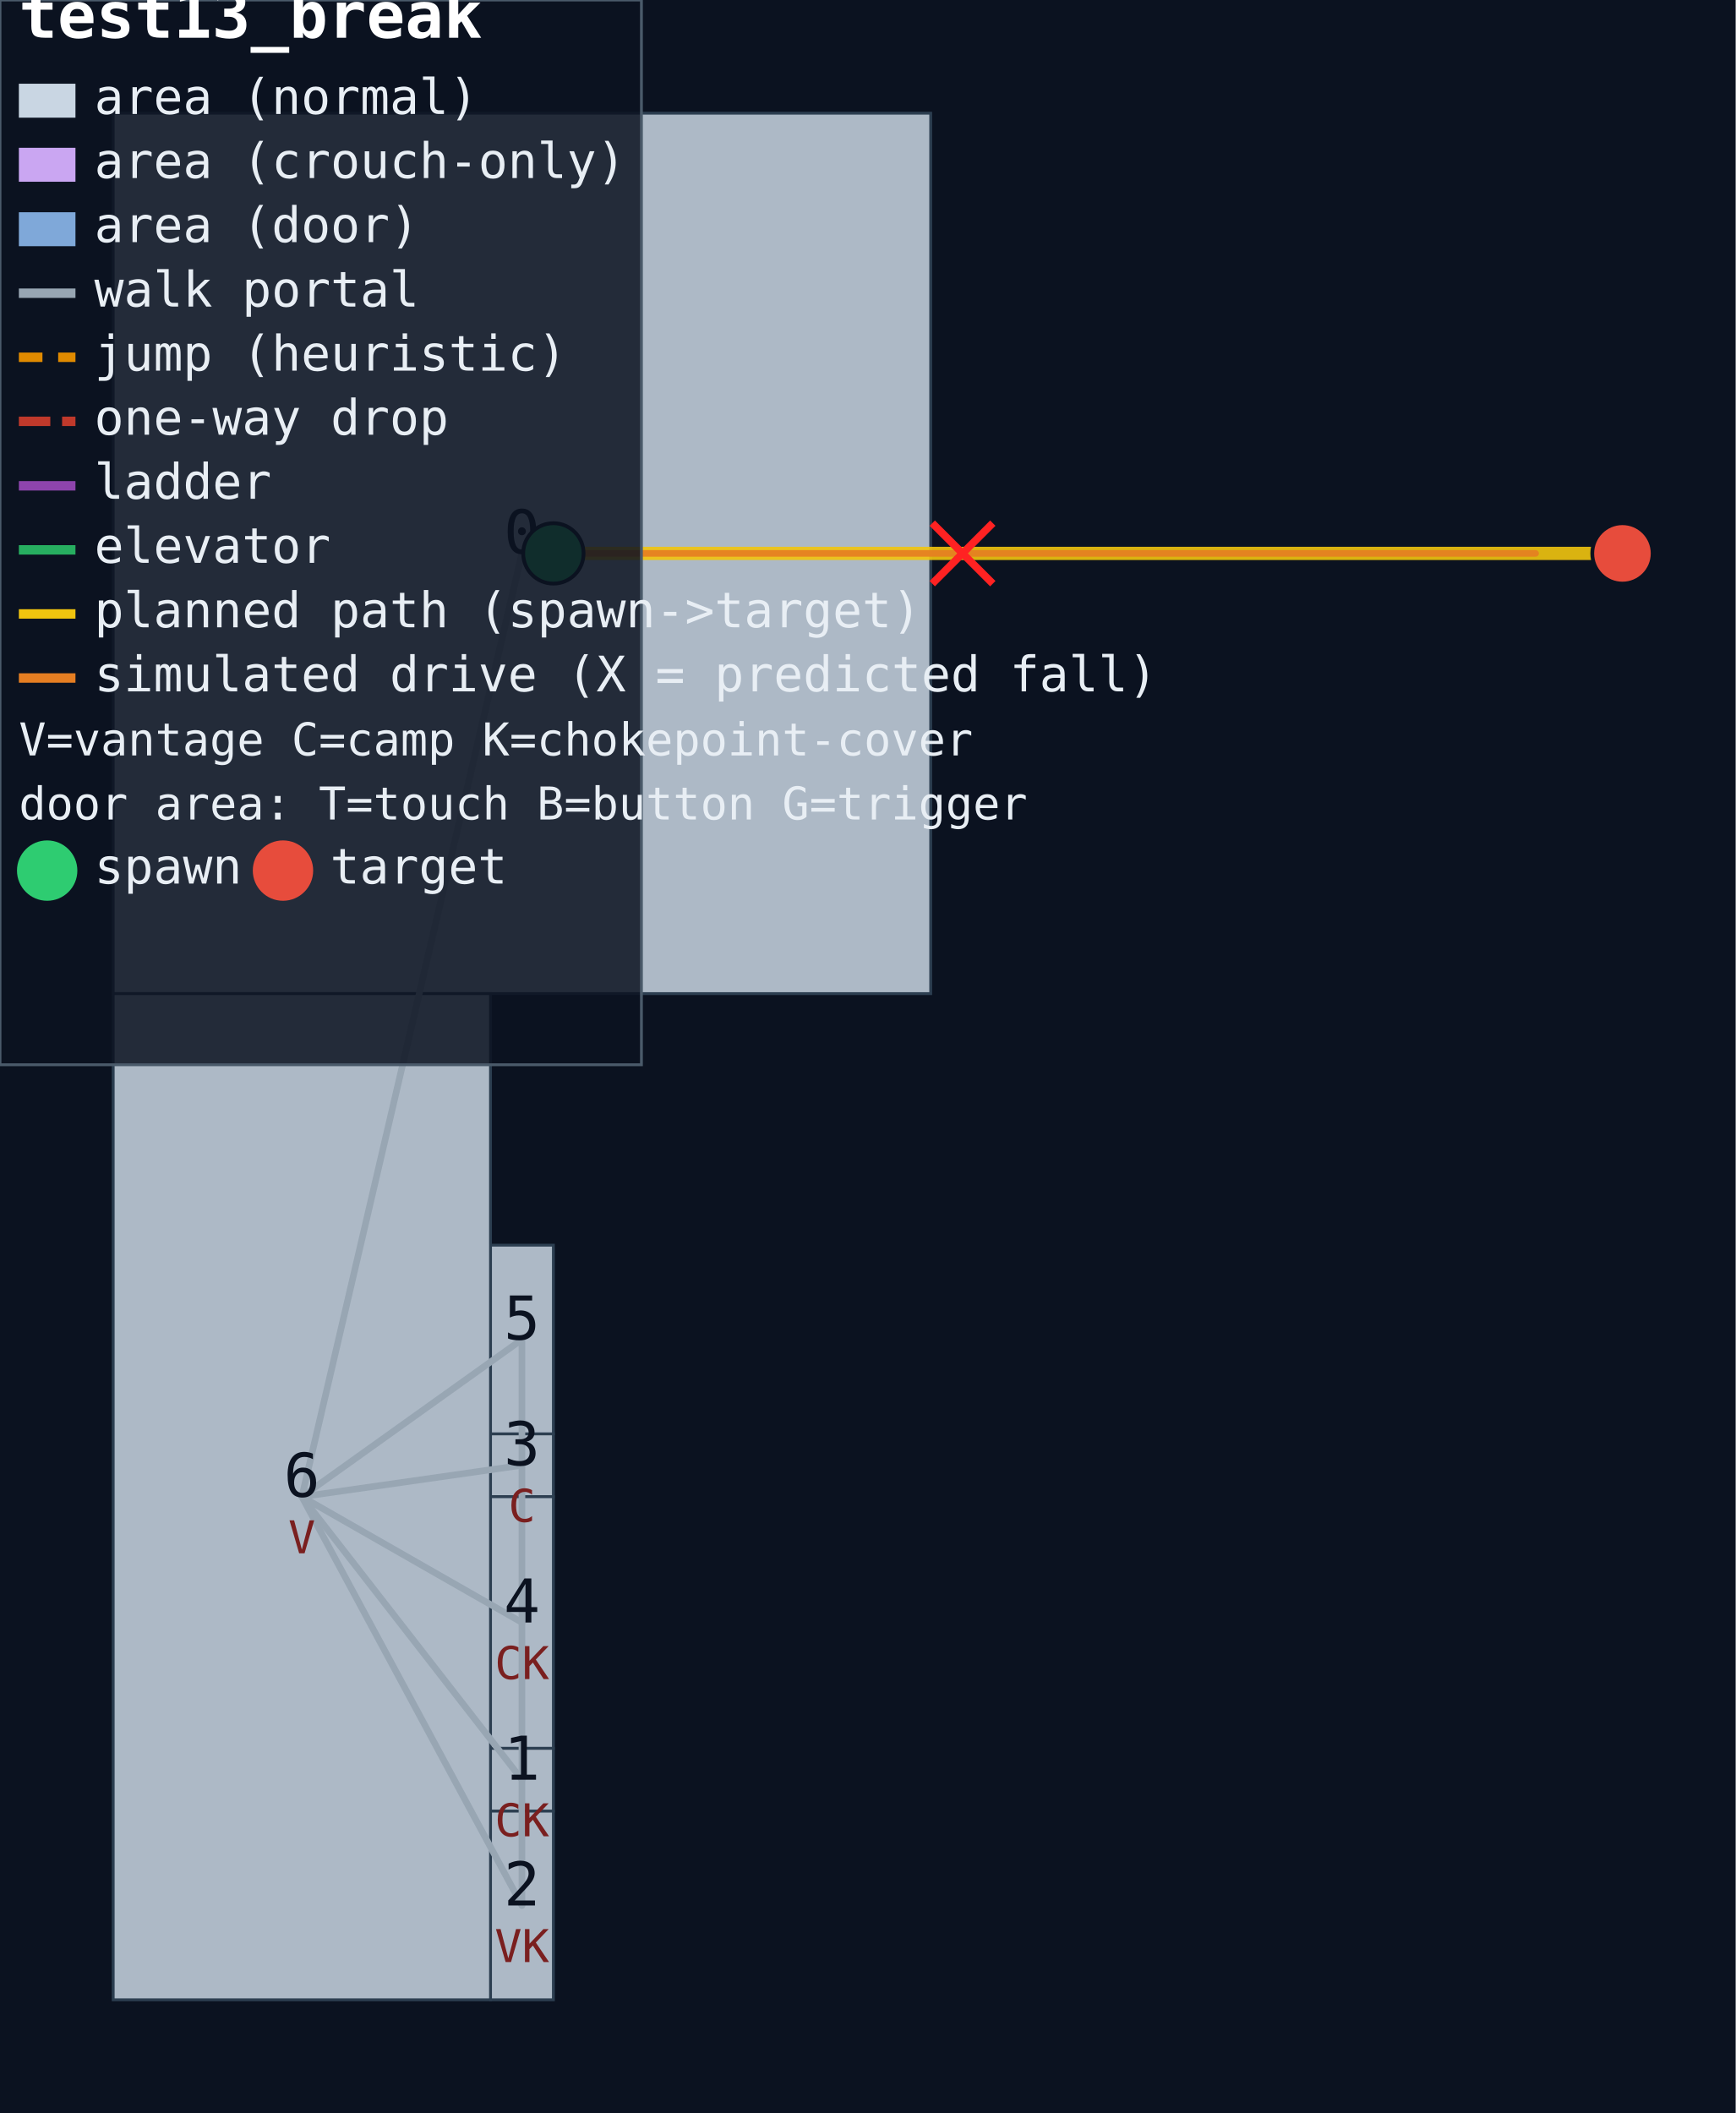
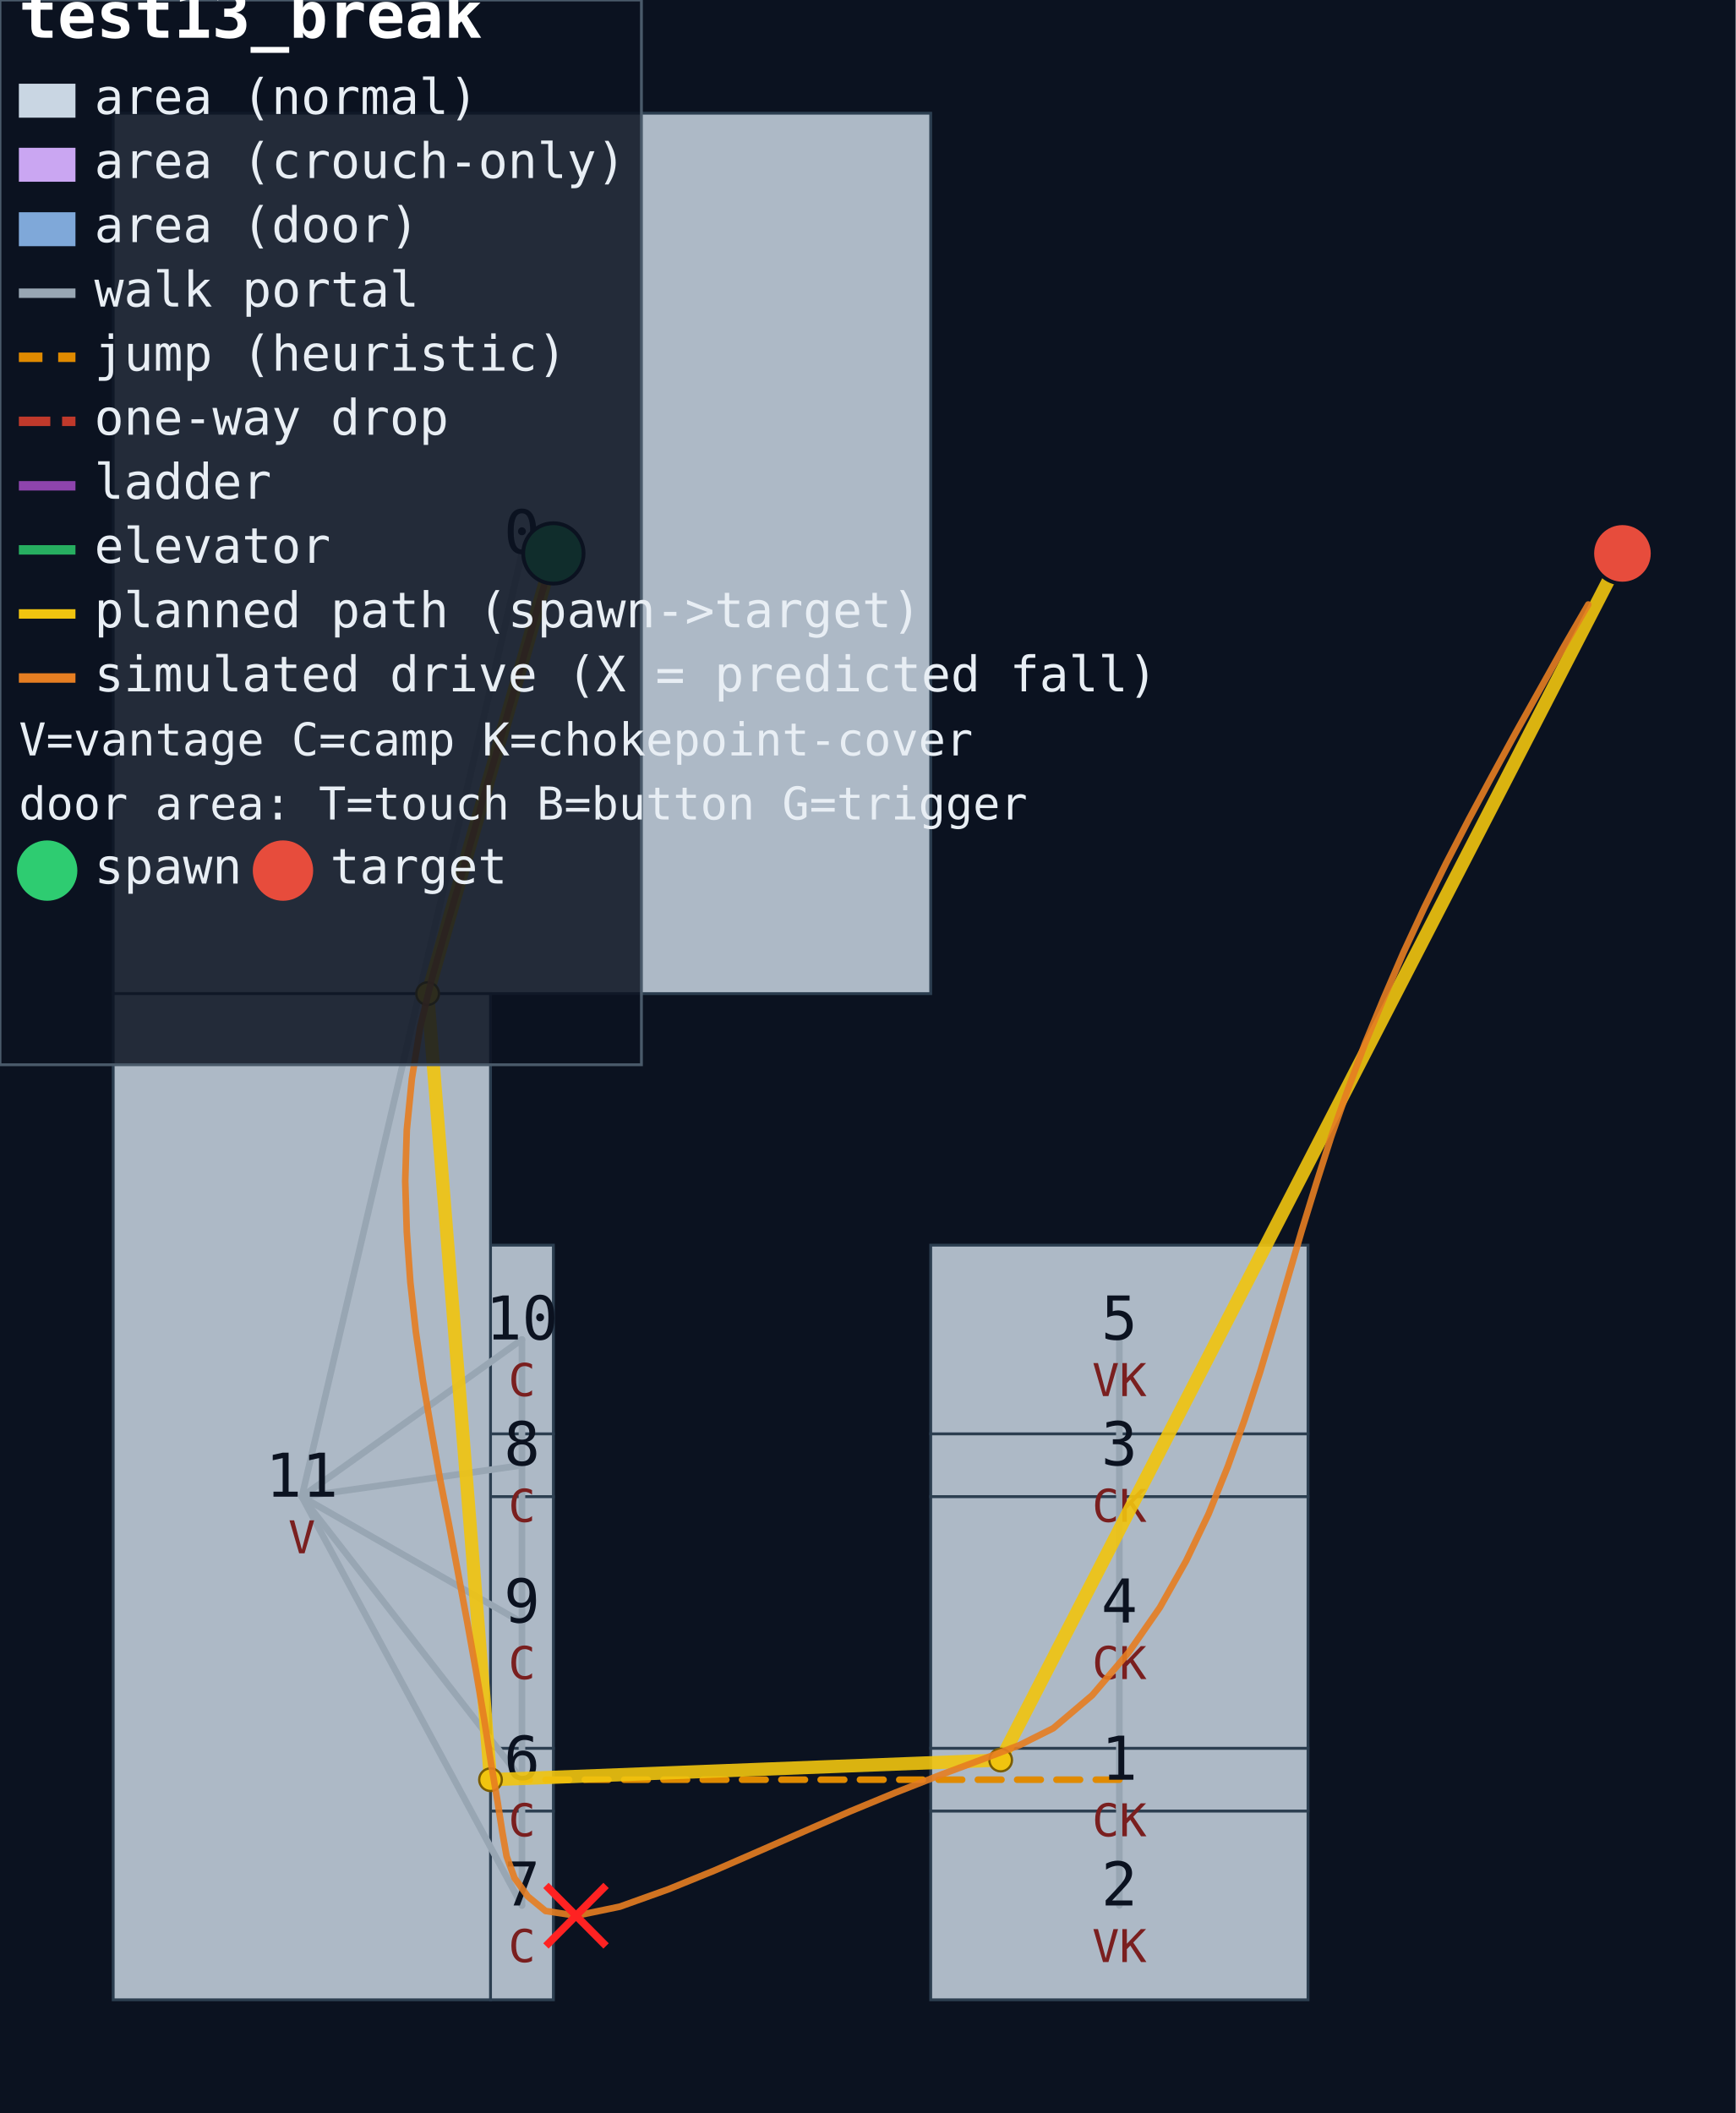
<svg xmlns="http://www.w3.org/2000/svg" viewBox="-12.8 -524.8 441.6 537.6" font-family="monospace">
  <rect x="-12.8" y="-524.8" width="441.6" height="537.6" fill="#0b1220" />
  <defs>
    <marker id="arrow" viewBox="0 0 10 10" refX="8" refY="5" markerWidth="5" markerHeight="5" orient="auto-start-reverse">
      <path d="M0,0 L10,5 L0,10 z" fill="#c0392b" />
    </marker>
  </defs>
  <g stroke="#2c3e50" stroke-width="0.72" fill-opacity="0.85">
    <polygon fill="#c9d6e3" points="16.0,-496.0 224.0,-496.0 224.0,-272.0 16.0,-272.0 " />
+     <polygon fill="#c9d6e3" points="224.0,-80.0 320.0,-80.0 320.0,-64.0 224.0,-64.0 " />
+     <polygon fill="#c9d6e3" points="224.0,-64.0 320.0,-64.0 320.0,-16.0 224.0,-16.0 " />
+     <polygon fill="#c9d6e3" points="224.0,-160.0 320.0,-160.0 320.0,-144.0 224.0,-144.0 " />
+     <polygon fill="#c9d6e3" points="224.0,-144.0 320.0,-144.0 320.0,-80.0 224.0,-80.0 " />
+     <polygon fill="#c9d6e3" points="224.0,-208.0 320.0,-208.0 320.0,-160.0 224.0,-160.0 " />
    <polygon fill="#c9d6e3" points="112.0,-80.0 128.0,-80.0 128.0,-64.0 112.0,-64.0 " />
    <polygon fill="#c9d6e3" points="112.0,-64.0 128.0,-64.0 128.0,-16.0 112.0,-16.0 " />
    <polygon fill="#c9d6e3" points="112.0,-160.0 128.0,-160.0 128.0,-144.0 112.0,-144.0 " />
    <polygon fill="#c9d6e3" points="112.0,-144.0 128.0,-144.0 128.0,-80.0 112.0,-80.0 " />
    <polygon fill="#c9d6e3" points="112.0,-208.0 128.0,-208.0 128.0,-160.0 112.0,-160.0 " />
    <polygon fill="#c9d6e3" points="16.0,-272.0 112.0,-272.0 112.0,-16.0 16.0,-16.0 " />
  </g>
  <g stroke-linecap="round">
+     <line x1="272.0" y1="-72.0" x2="272.0" y2="-40.0" stroke="#98a6b3" stroke-width="1.68" />
    <line x1="120.0" y1="-72.0" x2="120.0" y2="-40.0" stroke="#98a6b3" stroke-width="1.68" />
+     <line x1="272.0" y1="-184.0" x2="272.0" y2="-152.0" stroke="#98a6b3" stroke-width="1.68" />
    <line x1="120.0" y1="-184.0" x2="120.0" y2="-152.0" stroke="#98a6b3" stroke-width="1.68" />
+     <line x1="272.0" y1="-112.0" x2="272.0" y2="-72.0" stroke="#98a6b3" stroke-width="1.68" />
    <line x1="120.0" y1="-112.0" x2="120.0" y2="-72.0" stroke="#98a6b3" stroke-width="1.68" />
+     <line x1="272.0" y1="-152.0" x2="272.0" y2="-112.0" stroke="#98a6b3" stroke-width="1.68" />
    <line x1="120.0" y1="-152.0" x2="120.0" y2="-112.0" stroke="#98a6b3" stroke-width="1.68" />
    <line x1="120.0" y1="-384.0" x2="64.0" y2="-144.0" stroke="#98a6b3" stroke-width="1.68" />
    <line x1="120.0" y1="-72.0" x2="64.0" y2="-144.0" stroke="#98a6b3" stroke-width="1.68" />
    <line x1="120.0" y1="-40.0" x2="64.0" y2="-144.0" stroke="#98a6b3" stroke-width="1.68" />
    <line x1="120.0" y1="-152.0" x2="64.0" y2="-144.0" stroke="#98a6b3" stroke-width="1.68" />
    <line x1="120.0" y1="-112.0" x2="64.0" y2="-144.0" stroke="#98a6b3" stroke-width="1.68" />
    <line x1="120.0" y1="-184.0" x2="64.0" y2="-144.0" stroke="#98a6b3" stroke-width="1.68" />
+     <line x1="272.0" y1="-72.0" x2="120.0" y2="-72.0" stroke="#e08a00" stroke-width="1.68" stroke-dasharray="6,4" />
  </g>
  <g fill="#0b1220" text-anchor="middle" font-size="15.36">
    <text x="120.0" y="-384.0">0</text>
-     <text x="120.0" y="-72.0">1</text>
-     <text x="120.0" y="-57.6" font-size="11.52" fill="#7a1f1f">CK</text>
-     <text x="120.0" y="-40.0">2</text>
-     <text x="120.0" y="-25.6" font-size="11.52" fill="#7a1f1f">VK</text>
-     <text x="120.0" y="-152.0">3</text>
+     <text x="272.0" y="-72.0">1</text>
+     <text x="272.0" y="-57.6" font-size="11.52" fill="#7a1f1f">CK</text>
+     <text x="272.0" y="-40.0">2</text>
+     <text x="272.0" y="-25.6" font-size="11.52" fill="#7a1f1f">VK</text>
+     <text x="272.0" y="-152.0">3</text>
+     <text x="272.0" y="-137.6" font-size="11.52" fill="#7a1f1f">CK</text>
+     <text x="272.0" y="-112.0">4</text>
+     <text x="272.0" y="-97.6" font-size="11.52" fill="#7a1f1f">CK</text>
+     <text x="272.0" y="-184.0">5</text>
+     <text x="272.0" y="-169.6" font-size="11.52" fill="#7a1f1f">VK</text>
+     <text x="120.0" y="-72.0">6</text>
+     <text x="120.0" y="-57.6" font-size="11.52" fill="#7a1f1f">C</text>
+     <text x="120.0" y="-40.0">7</text>
+     <text x="120.0" y="-25.6" font-size="11.52" fill="#7a1f1f">C</text>
+     <text x="120.0" y="-152.0">8</text>
    <text x="120.0" y="-137.6" font-size="11.52" fill="#7a1f1f">C</text>
-     <text x="120.0" y="-112.0">4</text>
-     <text x="120.0" y="-97.6" font-size="11.52" fill="#7a1f1f">CK</text>
-     <text x="120.0" y="-184.0">5</text>
-     <text x="64.0" y="-144.0">6</text>
+     <text x="120.0" y="-112.0">9</text>
+     <text x="120.0" y="-97.6" font-size="11.52" fill="#7a1f1f">C</text>
+     <text x="120.0" y="-184.0">10</text>
+     <text x="120.0" y="-169.6" font-size="11.52" fill="#7a1f1f">C</text>
+     <text x="64.0" y="-144.0">11</text>
    <text x="64.0" y="-129.6" font-size="11.52" fill="#7a1f1f">V</text>
  </g>
-   <polyline fill="none" stroke="#f1c40f" stroke-width="3.36" stroke-opacity="0.9" stroke-linecap="round" stroke-linejoin="round" points="128.0,-384.0 400.0,-384.0 " />
+   <polyline fill="none" stroke="#f1c40f" stroke-width="3.36" stroke-opacity="0.9" stroke-linecap="round" stroke-linejoin="round" points="128.0,-384.0 96.0,-272.0 112.0,-72.0 241.8,-77.0 400.0,-384.0 400.0,-384.0 " />
  <circle cx="128.0" cy="-384.0" r="2.88" fill="#f1c40f" stroke="#7a5c00" stroke-width="0.58" />
+   <circle cx="96.0" cy="-272.0" r="2.88" fill="#f1c40f" stroke="#7a5c00" stroke-width="0.58" />
+   <circle cx="112.0" cy="-72.0" r="2.88" fill="#f1c40f" stroke="#7a5c00" stroke-width="0.58" />
+   <circle cx="241.8" cy="-77.0" r="2.88" fill="#f1c40f" stroke="#7a5c00" stroke-width="0.58" />
  <circle cx="400.0" cy="-384.0" r="2.88" fill="#f1c40f" stroke="#7a5c00" stroke-width="0.58" />
-   <polyline fill="none" stroke="#e67e22" stroke-width="1.68" stroke-opacity="0.9" stroke-linecap="round" stroke-linejoin="round" points="128.0,-384.0 131.8,-384.0 140.7,-384.0 152.9,-384.0 165.4,-384.0 177.9,-384.0 190.4,-384.0 202.9,-384.0 215.4,-384.0 227.9,-384.0 240.4,-384.0 252.9,-384.0 265.4,-384.0 277.9,-384.0 290.4,-384.0 302.9,-384.0 315.4,-384.0 327.9,-384.0 340.4,-384.0 352.9,-384.0 365.4,-384.0 377.9,-384.0 " />
-   <line x1="224.4" y1="-391.7" x2="239.8" y2="-376.3" stroke="#ff2222" stroke-width="1.92" />
-   <line x1="224.4" y1="-376.3" x2="239.8" y2="-391.7" stroke="#ff2222" stroke-width="1.92" />
+   <circle cx="400.0" cy="-384.0" r="2.88" fill="#f1c40f" stroke="#7a5c00" stroke-width="0.58" />
+   <polyline fill="none" stroke="#e67e22" stroke-width="1.68" stroke-opacity="0.9" stroke-linecap="round" stroke-linejoin="round" points="128.0,-384.0 126.9,-380.3 124.5,-371.8 121.1,-360.0 117.7,-348.0 114.3,-336.0 110.8,-324.0 107.4,-311.9 104.0,-299.9 100.5,-287.9 97.1,-275.9 94.1,-263.4 92.0,-250.4 90.7,-237.3 90.3,-224.3 90.7,-211.4 91.6,-198.6 93.0,-186.0 94.8,-173.5 96.9,-161.2 99.1,-148.8 101.5,-136.6 103.8,-124.3 106.1,-112.0 108.3,-99.7 110.4,-87.3 112.2,-75.8 113.8,-66.4 115.0,-58.7 116.1,-52.5 118.1,-47.0 121.5,-42.3 126.0,-38.6 133.8,-37.4 144.9,-39.7 157.2,-44.1 169.0,-48.9 180.5,-53.9 191.9,-58.9 203.4,-63.9 215.0,-68.7 226.7,-73.3 237.7,-77.4 246.6,-80.8 255.2,-85.1 265.1,-93.5 274.3,-104.3 282.3,-115.8 289.0,-127.7 294.7,-139.6 299.6,-151.7 303.9,-163.7 307.8,-175.7 311.4,-187.7 314.9,-199.7 318.4,-211.7 322.1,-223.7 325.9,-235.6 330.1,-247.5 334.5,-259.3 339.3,-270.9 344.3,-282.5 349.6,-293.9 355.1,-305.1 360.9,-316.3 366.8,-327.3 372.8,-338.3 378.9,-349.2 385.0,-360.1 391.3,-371.0 " />
+   <line x1="126.1" y1="-45.1" x2="141.4" y2="-29.7" stroke="#ff2222" stroke-width="1.92" />
+   <line x1="126.1" y1="-29.7" x2="141.4" y2="-45.1" stroke="#ff2222" stroke-width="1.92" />
  <circle cx="128.0" cy="-384.0" r="7.68" fill="#2ecc71" stroke="#0b1220" stroke-width="0.96" />
  <circle cx="400.0" cy="-384.0" r="7.68" fill="#e74c3c" stroke="#0b1220" stroke-width="0.96" />
  <rect x="-12.8" y="-524.8" width="163.2" height="270.9" fill="#0b1220" fill-opacity="0.85" stroke="#4a5a6a" stroke-width="0.72" />
  <text x="-8.0" y="-515.2" font-size="16.32" fill="#ffffff" font-weight="bold">test13_break</text>
  <rect x="-8.0" y="-503.5" width="14.40" height="8.64" fill="#c9d6e3" />
  <text x="11.2" y="-495.8" font-size="12.48" fill="#e8eef4">area (normal)</text>
  <rect x="-8.0" y="-487.2" width="14.40" height="8.64" fill="#caa6f2" />
  <text x="11.2" y="-479.5" font-size="12.48" fill="#e8eef4">area (crouch-only)</text>
  <rect x="-8.0" y="-470.8" width="14.40" height="8.64" fill="#7fa8d9" />
  <text x="11.2" y="-463.2" font-size="12.48" fill="#e8eef4">area (door)</text>
  <line x1="-8.0" y1="-450.2" x2="6.4" y2="-450.2" stroke="#98a6b3" stroke-width="2.40" />
  <text x="11.2" y="-446.8" font-size="12.48" fill="#e8eef4">walk portal</text>
  <line x1="-8.0" y1="-433.9" x2="6.4" y2="-433.9" stroke="#e08a00" stroke-width="2.40" stroke-dasharray="6,4" />
  <text x="11.2" y="-430.5" font-size="12.48" fill="#e8eef4">jump (heuristic)</text>
  <line x1="-8.0" y1="-417.6" x2="6.4" y2="-417.6" stroke="#c0392b" stroke-width="2.40" stroke-dasharray="8,3" />
  <text x="11.2" y="-414.2" font-size="12.48" fill="#e8eef4">one-way drop</text>
  <line x1="-8.0" y1="-401.2" x2="6.4" y2="-401.2" stroke="#8e44ad" stroke-width="2.40" />
  <text x="11.2" y="-397.9" font-size="12.48" fill="#e8eef4">ladder</text>
  <line x1="-8.0" y1="-384.9" x2="6.4" y2="-384.9" stroke="#27ae60" stroke-width="2.40" />
  <text x="11.2" y="-381.6" font-size="12.48" fill="#e8eef4">elevator</text>
  <line x1="-8.0" y1="-368.6" x2="6.4" y2="-368.6" stroke="#f1c40f" stroke-width="2.40" />
  <text x="11.2" y="-365.2" font-size="12.48" fill="#e8eef4">planned path (spawn-&gt;target)</text>
  <line x1="-8.0" y1="-352.3" x2="6.4" y2="-352.3" stroke="#e67e22" stroke-width="2.40" />
  <text x="11.2" y="-348.9" font-size="12.48" fill="#e8eef4">simulated drive (X = predicted fall)</text>
  <text x="-8.0" y="-332.6" font-size="11.52" fill="#e8eef4">V=vantage C=camp K=chokepoint-cover</text>
  <text x="-8.0" y="-316.3" font-size="11.52" fill="#e8eef4">door area: T=touch B=button G=trigger</text>
  <circle cx="-0.8" cy="-303.3" r="7.68" fill="#2ecc71" />
  <text x="11.2" y="-300.0" font-size="12.48" fill="#e8eef4">spawn</text>
  <circle cx="59.2" cy="-303.3" r="7.68" fill="#e74c3c" />
  <text x="71.2" y="-300.0" font-size="12.48" fill="#e8eef4">target</text>
</svg>
